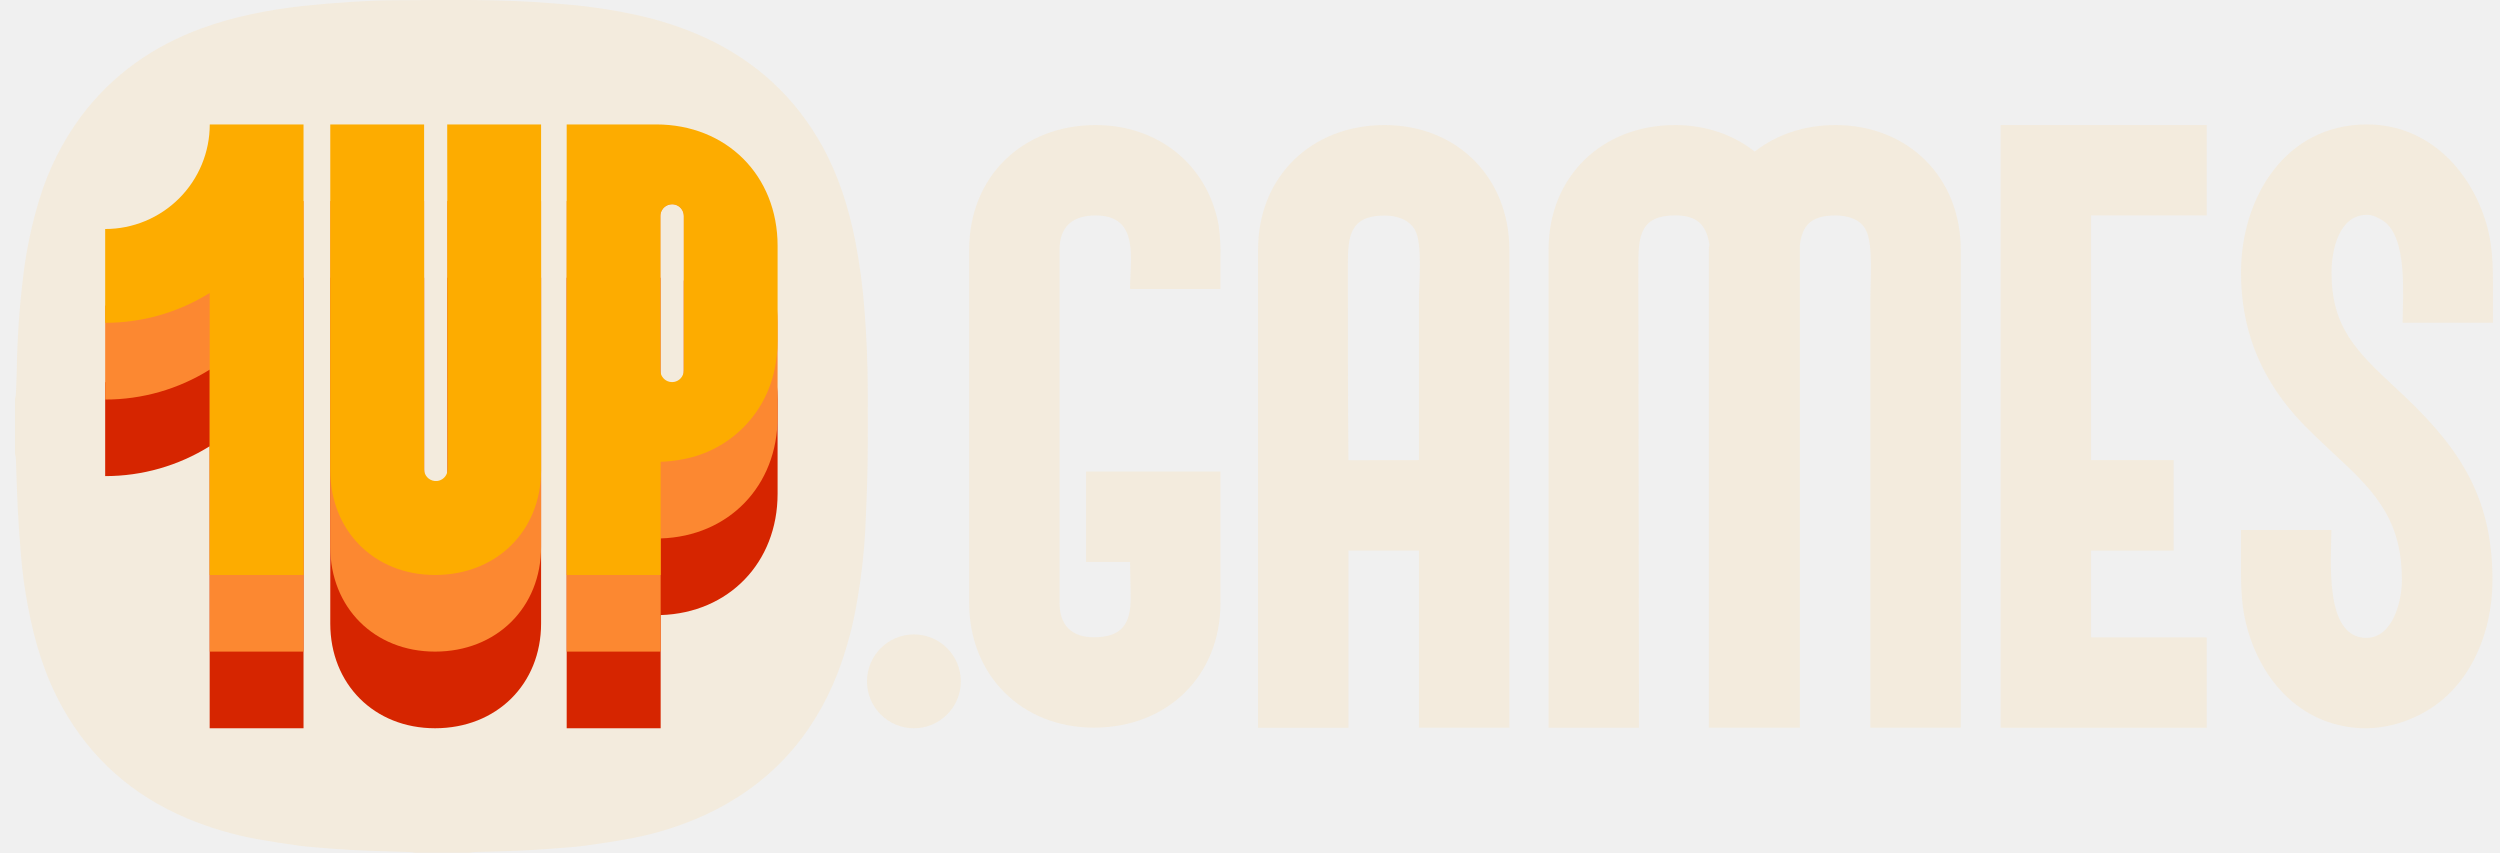
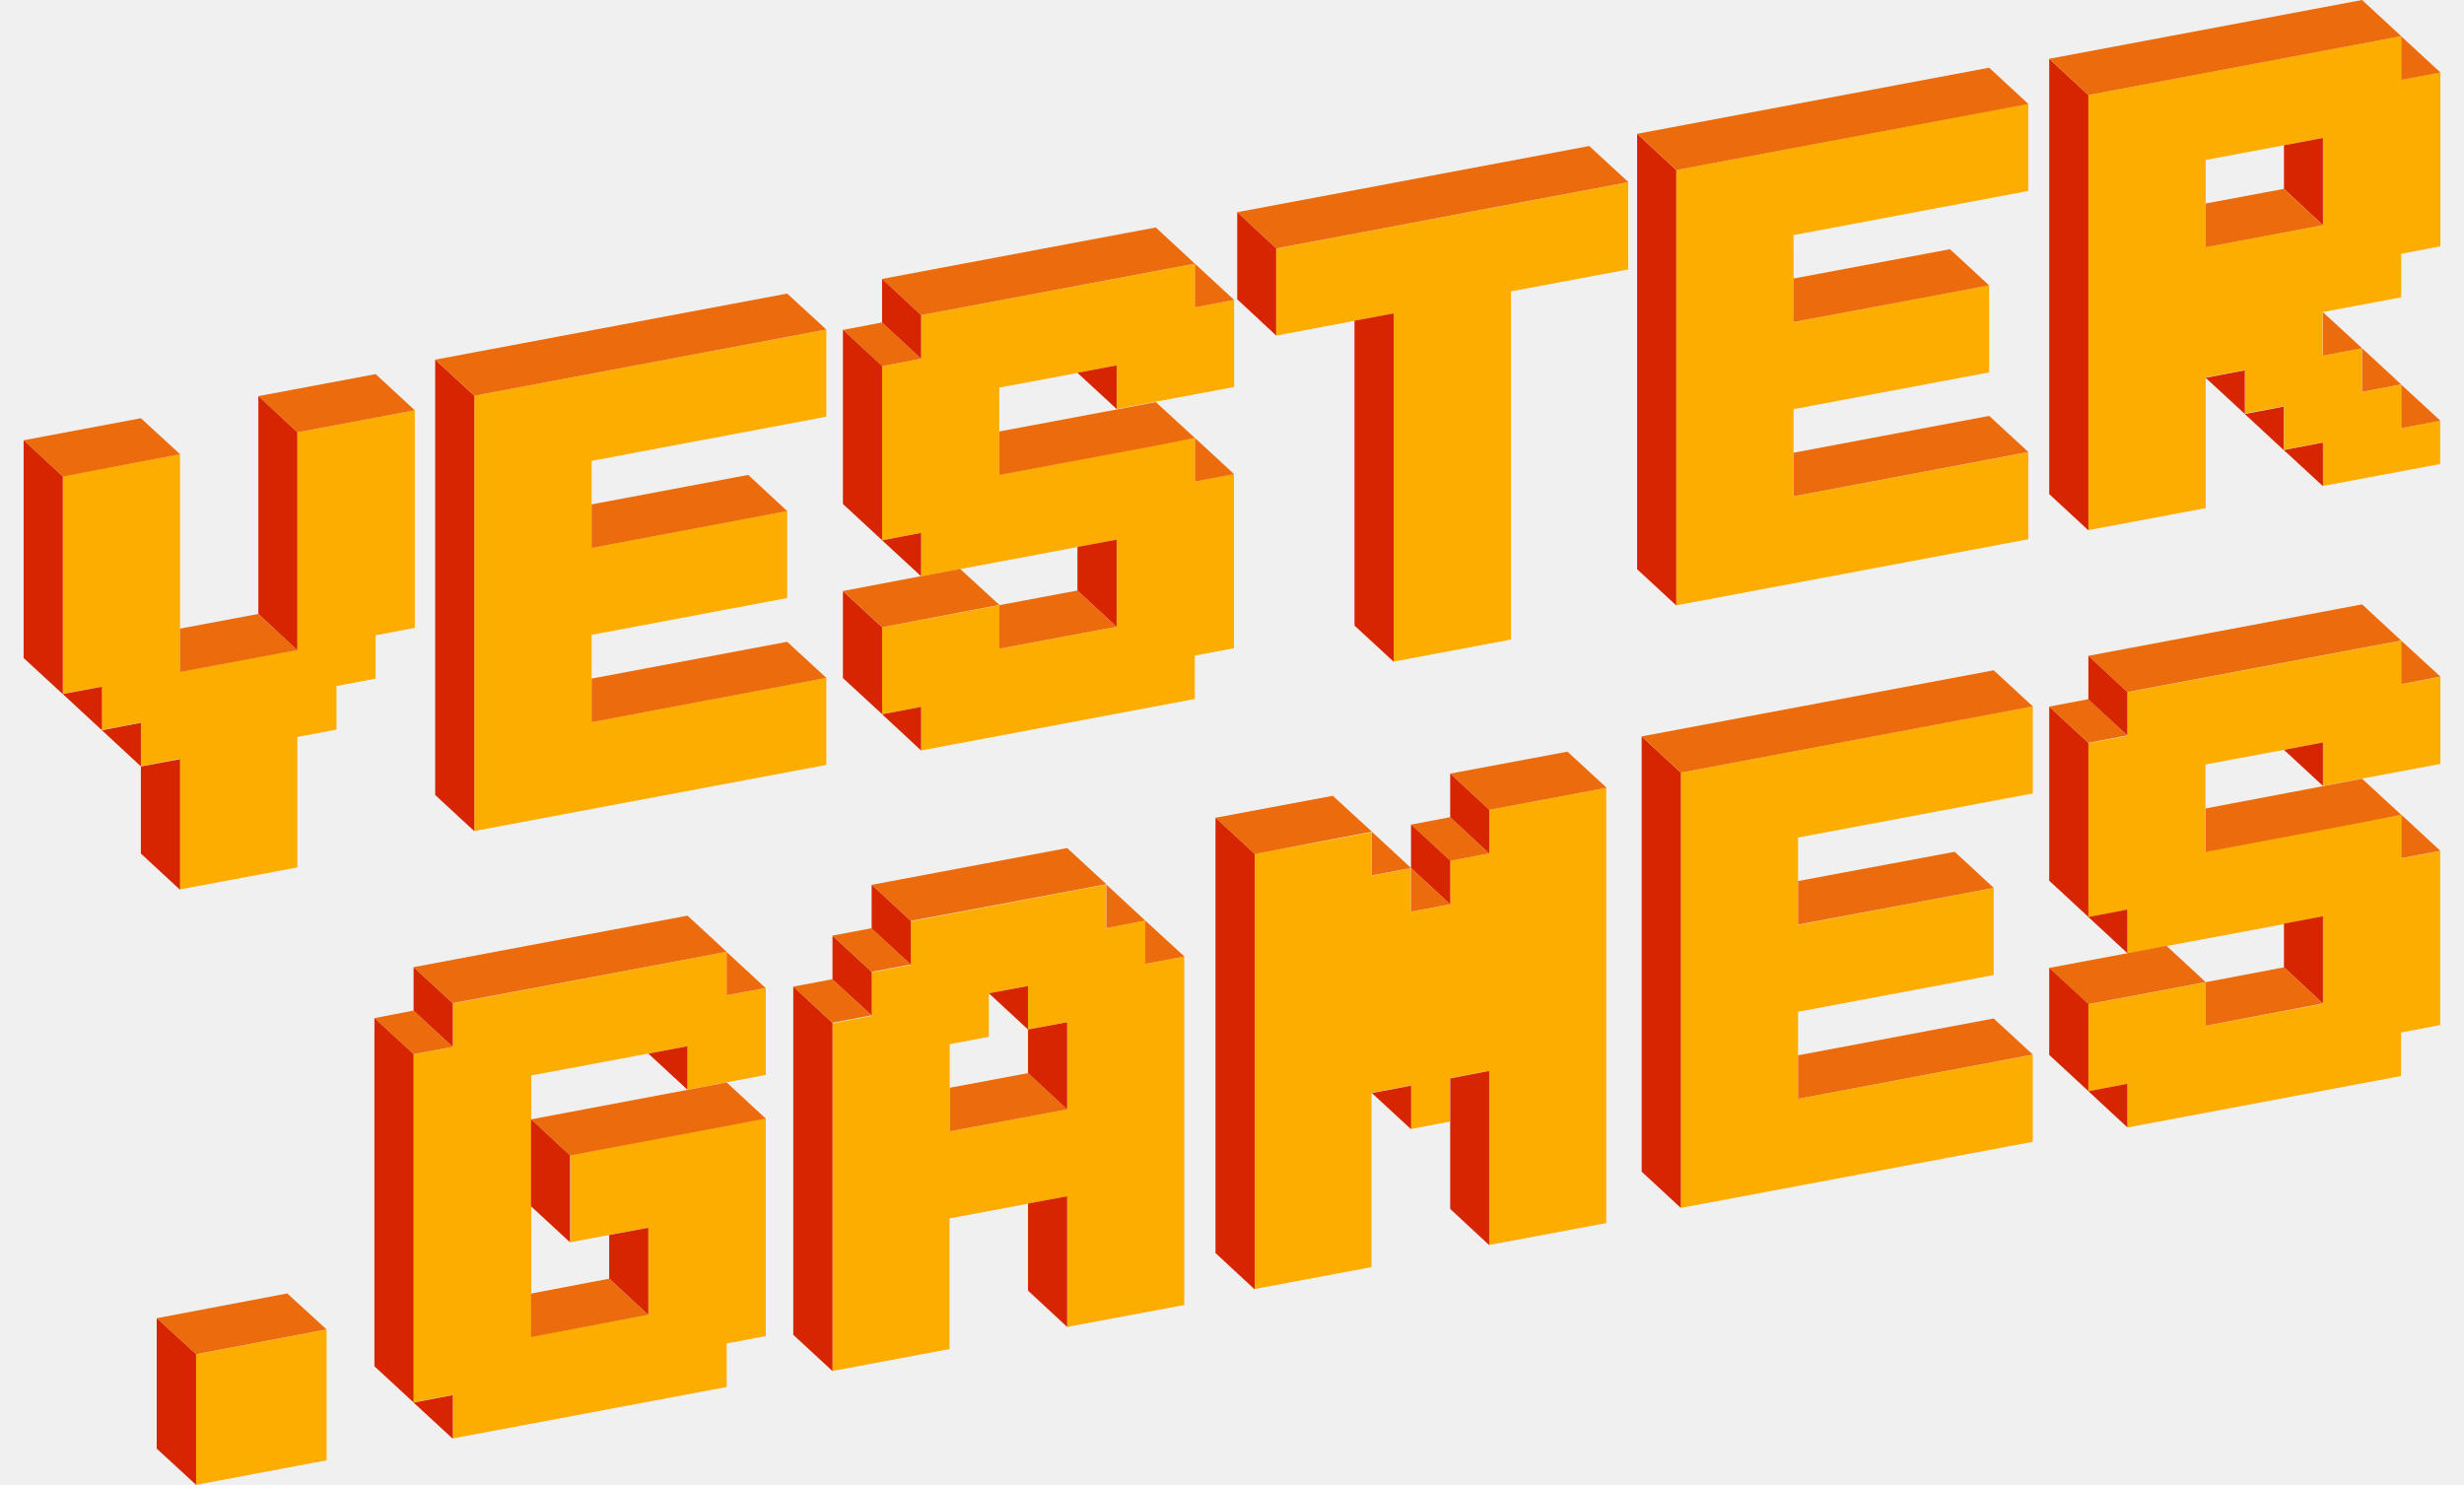
- <svg xmlns="http://www.w3.org/2000/svg" width="129" height="44" viewBox="0 0 129 44" fill="none">
-   <g clip-path="url(#clip0_1239_28633)">
-     <path d="M44.776 20.158C44.776 18.798 44.717 17.439 44.614 16.083C44.526 14.855 44.365 13.634 44.131 12.426C43.79 10.711 43.27 9.056 42.421 7.523C41.021 5 38.993 3.153 36.389 1.944C35.197 1.404 33.949 0.998 32.667 0.735C31.827 0.552 30.969 0.42 30.111 0.316C29.592 0.253 29.072 0.217 28.551 0.173C25.814 -0.055 23.073 -8.46316e-06 20.329 0.014C19.575 0.014 18.813 0.053 18.055 0.101C17.228 0.155 16.401 0.226 15.576 0.313C13.816 0.514 12.076 0.852 10.402 1.463C7.899 2.376 5.803 3.852 4.193 5.989C3.233 7.286 2.502 8.738 2.033 10.282C1.646 11.549 1.37 12.846 1.208 14.16C1.002 15.822 0.887 17.494 0.864 19.169C0.855 19.562 0.836 19.957 0.819 20.349C0.81 20.427 0.796 20.504 0.776 20.579V23.416C0.796 23.505 0.812 23.596 0.821 23.687C0.853 24.539 0.871 25.39 0.915 26.242C0.957 27.042 1.017 27.841 1.08 28.64C1.152 29.51 1.269 30.376 1.431 31.234C1.769 33.074 2.302 34.849 3.215 36.492C4.692 39.149 6.85 41.044 9.645 42.225C10.817 42.716 12.04 43.078 13.291 43.302C13.994 43.429 14.7 43.539 15.408 43.634C15.925 43.703 16.446 43.735 16.967 43.779C18.365 43.896 19.766 43.923 21.169 43.965C21.247 43.971 21.324 43.983 21.399 44H24.237C24.327 43.982 24.418 43.969 24.509 43.962C25.254 43.94 25.998 43.928 26.742 43.897C27.357 43.872 27.97 43.828 28.585 43.782C29.126 43.741 29.67 43.708 30.207 43.635C31 43.526 31.791 43.407 32.577 43.258C33.898 43.009 35.184 42.6 36.406 42.04C39.667 40.524 41.923 38.07 43.225 34.725C43.698 33.481 44.042 32.191 44.25 30.877C44.454 29.696 44.588 28.505 44.65 27.309C44.702 26.201 44.749 25.093 44.767 23.984C44.785 22.709 44.776 21.433 44.776 20.158Z" fill="#F3EBDD" />
-     <path d="M23.076 15.058C23.076 17.95 23.08 20.844 23.088 23.739C23.088 25.95 23.098 27.69 23.098 29.681C23.098 30.292 23.098 30.928 23.098 31.608C23.098 31.734 23.098 31.84 23.098 31.936C23.098 32.062 23.098 32.161 23.084 32.251C23.058 32.375 22.995 32.488 22.901 32.574C22.808 32.659 22.69 32.714 22.565 32.728H22.428C22.279 32.713 22.141 32.643 22.041 32.532C21.94 32.42 21.885 32.276 21.884 32.126V14.331H17.042V32.173C17.042 35.306 19.315 37.578 22.448 37.578C25.619 37.578 27.92 35.306 27.92 32.173V14.331H23.076V15.058Z" fill="#D62500" />
-     <path d="M39.956 19.081C39.718 17.938 39.148 16.891 38.317 16.072C37.486 15.253 36.431 14.697 35.286 14.476V27.017C35.286 27.093 35.271 27.169 35.242 27.238C35.212 27.317 35.167 27.388 35.107 27.447C34.994 27.561 34.84 27.624 34.68 27.624C34.584 27.625 34.49 27.602 34.406 27.558C34.321 27.515 34.248 27.453 34.192 27.377C34.136 27.301 34.099 27.212 34.084 27.119C34.078 27.085 34.075 27.051 34.075 27.017V14.331H33.855H29.241V37.578H34.09V31.738C37.601 31.63 40.124 29.03 40.124 25.477V20.596C40.124 20.086 40.068 19.578 39.956 19.081Z" fill="#D62500" />
-     <path d="M5.427 19.723V24.567C7.333 24.569 9.202 24.035 10.819 23.026V37.578H15.662V14.331H10.824C10.822 15.762 10.253 17.133 9.241 18.144C8.229 19.155 6.858 19.723 5.427 19.723Z" fill="#D62500" />
-     <path d="M23.076 11.103C23.076 13.996 23.08 16.89 23.088 19.784C23.088 21.995 23.098 23.735 23.098 25.726C23.098 26.337 23.098 26.973 23.098 27.653C23.098 27.779 23.098 27.885 23.098 27.982C23.098 28.107 23.098 28.206 23.084 28.296C23.058 28.42 22.995 28.533 22.901 28.619C22.808 28.704 22.69 28.759 22.565 28.773H22.428C22.279 28.758 22.141 28.688 22.041 28.577C21.94 28.465 21.885 28.321 21.884 28.171V10.376H17.042V28.218C17.042 31.351 19.315 33.623 22.448 33.623C25.619 33.623 27.92 31.351 27.92 28.218V10.376H23.076V11.103Z" fill="#FC8831" />
-     <path d="M33.855 10.376H29.241V33.623H34.09V27.783C37.601 27.675 40.124 25.075 40.124 21.522V16.641C40.124 13.011 37.484 10.376 33.855 10.376ZM34.075 11.143C34.075 11.023 34.111 10.906 34.179 10.807C34.246 10.707 34.341 10.63 34.452 10.585C34.525 10.554 34.603 10.539 34.682 10.539C34.806 10.539 34.926 10.578 35.028 10.649C35.129 10.72 35.206 10.821 35.248 10.937C35.273 11.003 35.285 11.073 35.286 11.143V23.062C35.286 23.138 35.271 23.213 35.242 23.284C35.212 23.362 35.167 23.433 35.107 23.492C34.994 23.606 34.84 23.669 34.68 23.669C34.584 23.67 34.49 23.647 34.406 23.603C34.306 23.552 34.222 23.475 34.164 23.379C34.105 23.284 34.075 23.174 34.075 23.062V11.143Z" fill="#FC8831" />
-     <path d="M5.427 15.768V20.617C7.336 20.618 9.206 20.082 10.824 19.071V33.623H15.667V10.376H10.824C10.822 11.807 10.253 13.178 9.241 14.189C8.229 15.2 6.858 15.768 5.427 15.768Z" fill="#FC8831" />
-     <path d="M23.076 7.148C23.076 10.041 23.08 12.935 23.088 15.829C23.088 18.04 23.098 19.78 23.098 21.771C23.098 22.382 23.098 23.018 23.098 23.698C23.098 23.824 23.098 23.93 23.098 24.026C23.098 24.152 23.098 24.252 23.084 24.341C23.058 24.465 22.994 24.578 22.901 24.663C22.808 24.749 22.69 24.803 22.565 24.819H22.428C22.279 24.803 22.141 24.733 22.041 24.622C21.94 24.511 21.885 24.366 21.884 24.216V6.421H17.042V24.263C17.042 27.396 19.315 29.669 22.448 29.669C25.619 29.669 27.92 27.396 27.92 24.263V6.421H23.076V7.148Z" fill="#FDAC00" />
-     <path d="M33.855 6.421H29.241V29.669H34.09V23.828C34.494 23.815 34.896 23.768 35.292 23.687C36.438 23.466 37.493 22.91 38.324 22.09C39.155 21.271 39.725 20.224 39.962 19.081C40.072 18.586 40.126 18.08 40.124 17.572V12.686C40.124 9.051 37.484 6.421 33.855 6.421ZM35.286 19.109C35.286 19.184 35.271 19.26 35.242 19.33C35.212 19.408 35.167 19.48 35.107 19.538C35.022 19.623 34.914 19.681 34.797 19.704C34.679 19.727 34.558 19.715 34.447 19.669C34.337 19.623 34.242 19.545 34.176 19.445C34.11 19.346 34.075 19.228 34.075 19.109V11.143C34.075 11.023 34.111 10.906 34.179 10.807C34.246 10.707 34.341 10.63 34.452 10.585C34.525 10.554 34.603 10.539 34.682 10.539C34.806 10.539 34.926 10.578 35.028 10.649C35.129 10.72 35.206 10.821 35.248 10.937C35.273 11.003 35.285 11.073 35.286 11.143V19.109Z" fill="#FDAC00" />
-     <path d="M5.427 11.817V16.657C7.333 16.659 9.202 16.125 10.819 15.116V29.669H15.662V6.421H10.824C10.823 7.853 10.255 9.225 9.243 10.236C8.231 11.248 6.858 11.817 5.427 11.817Z" fill="#FDAC00" />
-     <path d="M47.158 37.578C48.495 37.578 49.579 36.495 49.579 35.157C49.579 33.82 48.495 32.736 47.158 32.736C45.821 32.736 44.737 33.82 44.737 35.157C44.737 36.495 45.821 37.578 47.158 37.578Z" fill="#F3EBDD" />
-     <path d="M50.009 31.11V12.889C50.009 9.095 52.775 6.453 56.539 6.453C59.711 6.453 62.292 8.443 62.882 11.615C62.96 12.181 62.991 12.753 62.975 13.325V14.911H58.312C58.312 13.356 58.814 11.117 56.539 11.117C55.357 11.117 54.673 11.676 54.673 12.889V31.11C54.673 32.261 55.296 32.883 56.446 32.883C57.907 32.883 58.343 32.168 58.343 30.862C58.343 30.241 58.312 29.618 58.312 28.996H56.041V24.332H62.975V31.11C62.975 34.905 60.21 37.547 56.446 37.547C52.715 37.547 50.009 34.842 50.009 31.11Z" fill="#F3EBDD" />
-     <path d="M71.445 6.453C75.178 6.453 77.882 9.158 77.882 12.889V37.547H73.218V28.411H69.579V37.553H64.915V12.889C64.915 9.095 67.684 6.453 71.445 6.453ZM73.218 23.741V15.444C73.218 14.543 73.405 12.646 73.032 11.899C72.721 11.308 72.036 11.122 71.445 11.122C69.642 11.122 69.549 12.211 69.549 13.671C69.549 17.03 69.549 20.388 69.579 23.746L73.218 23.741Z" fill="#F3EBDD" />
-     <path d="M86.435 6.453C88.021 6.453 89.452 6.956 90.54 7.821C91.66 6.951 93.09 6.453 94.707 6.453C98.469 6.453 101.175 9.158 101.175 12.889V37.547H96.51V15.439C96.51 14.538 96.665 12.641 96.292 11.894C96.013 11.303 95.328 11.117 94.707 11.117C93.369 11.117 92.996 11.708 92.871 12.641V37.547H88.177V12.889C88.17 12.805 88.18 12.719 88.207 12.638C88.053 11.581 87.555 11.114 86.435 11.114C84.632 11.114 84.539 12.203 84.539 13.664C84.539 21.624 84.569 29.584 84.569 37.55H79.905V12.889C79.905 9.095 82.674 6.453 86.435 6.453Z" fill="#F3EBDD" />
-     <path d="M103.233 6.453H113.867V11.117H107.897V23.741H112.159V28.411H107.897V32.889H113.867V37.553H103.233V6.453Z" fill="#F3EBDD" />
-     <path d="M115.636 28.717V27.348H120.3C120.3 28.81 119.895 32.914 122.104 32.914C123.472 32.914 123.938 31.017 123.938 29.929C123.938 27.006 122.725 25.514 120.642 23.617C119.895 22.901 119.118 22.218 118.434 21.441C116.569 19.326 115.636 16.901 115.636 14.071C115.636 10.216 117.906 6.421 122.134 6.421C125.369 6.421 127.638 8.909 128.384 11.864C128.602 12.765 128.636 13.666 128.636 14.569V16.652H123.976C123.976 15.283 124.255 12.267 122.98 11.397C122.729 11.241 122.452 11.085 122.14 11.085C120.679 11.085 120.306 12.921 120.306 14.071C120.306 16.901 121.612 18.144 123.575 19.98C126.685 22.841 128.612 25.386 128.612 29.93C128.612 32.76 127.369 35.713 124.695 36.958C123.89 37.349 123.009 37.562 122.114 37.58C118.845 37.58 116.64 35.185 115.895 32.174C115.604 31.017 115.636 29.867 115.636 28.717Z" fill="#F3EBDD" />
+ <svg xmlns="http://www.w3.org/2000/svg" width="73" height="44" viewBox="0 0 73 44" fill="none">
+   <g clip-path="url(#clip0_1768_41292)">
+     <path d="M11.128 12.377L8.809 12.811V19.257L5.335 19.909V13.456L4.174 13.676L1.854 14.109V20.563L3.014 20.343V21.633L4.174 21.413V22.704L5.335 22.484V26.355L8.809 25.704V21.839L9.969 21.619V20.328L11.128 20.108V18.824L12.289 18.604V12.158L11.128 12.377Z" fill="#FDAC00" />
+     <path d="M8.809 19.263L5.334 19.914V18.627L7.654 18.192L8.809 19.263Z" fill="#EC6C0D" />
+     <path d="M4.174 12.393L0.7 13.046L1.86 14.12L4.174 13.68L5.335 13.46L4.174 12.393Z" fill="#EC6C0D" />
+     <path d="M11.129 11.086L7.654 11.738L8.809 12.811L11.129 12.377L12.289 12.157L11.129 11.086Z" fill="#EC6C0D" />
+     <path d="M8.809 12.811V19.265L7.654 18.19V11.737L8.809 12.811Z" fill="#D62500" />
+     <path d="M0.7 13.046V19.499L1.86 20.568V14.12L0.7 13.046Z" fill="#D62500" />
+     <path d="M1.86 20.566L3.02 20.349V21.639L1.86 20.566Z" fill="#D62500" />
+     <path d="M3.02 21.639L4.174 21.419V22.71L3.02 21.639Z" fill="#D62500" />
+     <path d="M4.174 22.713V25.294L5.335 26.367V22.496L4.174 22.713Z" fill="#D62500" />
+     <path d="M17.527 13.656L24.481 12.348V9.766L23.321 9.986L14.053 11.726V24.625L24.481 22.666V20.084L23.321 20.305L17.527 21.396V18.812L23.321 17.721V15.14L22.161 15.36L17.527 16.234V13.656Z" fill="#FDAC00" />
+     <path d="M12.893 10.658V23.558L14.053 24.631V11.725L12.893 10.658Z" fill="#D62500" />
+     <path d="M22.167 14.072L17.527 14.946V16.237L22.167 15.363L23.321 15.143L22.167 14.072Z" fill="#EC6C0D" />
+     <path d="M23.321 19.018L17.527 20.108V21.399L23.321 20.308L24.481 20.087L23.321 19.018Z" fill="#EC6C0D" />
+     <path d="M23.321 8.699L12.893 10.658L14.053 11.726L23.321 9.984L24.481 9.764L23.321 8.699Z" fill="#EC6C0D" />
+     <path d="M53.136 6.967L60.09 5.658V3.073L58.93 3.293L49.662 5.039V17.938L60.09 15.979V13.398L58.93 13.618L53.136 14.708V12.125L58.932 11.034V8.452L57.773 8.672L53.139 9.546L53.136 6.967Z" fill="#FDAC00" />
+     <path d="M48.502 3.965V16.867L49.662 17.94V5.039L48.502 3.965Z" fill="#D62500" />
+     <path d="M57.771 7.385L53.136 8.253V9.544L57.771 8.675L58.93 8.455L57.771 7.385Z" fill="#EC6C0D" />
+     <path d="M58.933 12.324L53.139 13.415V14.706L58.933 13.614L60.093 13.394L58.933 12.324Z" fill="#EC6C0D" />
+     <path d="M58.932 2.006L48.502 3.965L49.662 5.039L58.932 3.3L60.093 3.08L58.932 2.006Z" fill="#EC6C0D" />
+     <path d="M47.084 5.62L43.61 6.271L42.45 6.491L37.816 7.365V9.945L40.13 9.505L41.29 9.285V19.604L44.764 18.952V8.634L48.238 7.983V5.402L47.084 5.62Z" fill="#FDAC00" />
+     <path d="M47.084 4.327L42.451 5.197L41.291 5.417L36.655 6.288L37.809 7.362L42.451 6.488L43.605 6.268L47.085 5.617L48.245 5.397L47.084 4.327Z" fill="#EC6C0D" />
+     <path d="M36.655 6.288V8.869L37.809 9.943V7.362L36.655 6.288Z" fill="#D62500" />
+     <path d="M40.129 9.503V18.537L41.29 19.609V9.286L40.129 9.503Z" fill="#D62500" />
+     <path d="M71.14 8.81V7.52L72.3 7.3V2.141L71.14 2.361V1.068L69.981 1.288L61.872 2.813V15.709L65.346 15.057V11.186L66.507 10.966V12.257L67.666 12.037V13.328L68.668 13.14L68.82 13.111V14.4L72.294 13.749V12.467L71.134 12.687V11.396L69.975 11.616V10.318L68.814 10.538V9.247L71.14 8.81ZM65.346 7.321V4.74L67.666 4.305L68.826 4.085V6.673L65.346 7.321Z" fill="#FDAC00" />
+     <path d="M68.821 4.088V6.673L67.666 5.596V4.305L68.821 4.088Z" fill="#D62500" />
+     <path d="M60.711 1.742V14.641L61.872 15.715V2.816L60.711 1.742Z" fill="#D62500" />
+     <path d="M66.506 12.266V10.975L65.346 11.195L66.506 12.266Z" fill="#D62500" />
+     <path d="M67.66 13.339V12.049L66.506 12.269L67.66 13.339Z" fill="#D62500" />
+     <path d="M68.821 14.406V13.117L67.661 13.336L68.821 14.406Z" fill="#D62500" />
+     <path d="M68.821 6.673L65.347 7.325V6.03L67.666 5.596L68.821 6.673Z" fill="#EC6C0D" />
+     <path d="M69.98 0L60.711 1.742L61.872 2.815L69.98 1.291L71.14 1.071L69.98 0Z" fill="#EC6C0D" />
+     <path d="M72.3 2.147L71.14 2.367V1.074L72.3 2.147Z" fill="#EC6C0D" />
+     <path d="M69.981 10.318L68.82 10.538V9.25L69.981 10.318Z" fill="#EC6C0D" />
+     <path d="M71.14 11.392L69.98 11.612V10.318L71.14 11.392Z" fill="#EC6C0D" />
+     <path d="M72.3 12.467L71.14 12.687V11.396L72.3 12.467Z" fill="#EC6C0D" />
+     <path d="M8.51 39.618L5.809 40.132V44L9.676 43.273V39.401L8.51 39.618Z" fill="#FDAC00" />
+     <path d="M8.51 38.328L4.643 39.061L5.809 40.129L8.51 39.615L9.676 39.395L8.51 38.328Z" fill="#EC6C0D" />
+     <path d="M4.643 39.061V42.926L5.809 44V40.129L4.643 39.061Z" fill="#D62500" />
+     <path d="M53.271 24.818L60.225 23.511V20.929L59.066 21.149L49.797 22.895V35.794L60.225 33.834V31.253L59.066 31.473L53.271 32.56V29.981L59.066 28.893V26.312L57.905 26.532L53.271 27.406V24.825V24.818Z" fill="#FDAC00" />
+     <path d="M48.637 21.821V34.72L49.797 35.794V22.895L48.637 21.821Z" fill="#D62500" />
+     <path d="M57.911 25.241L53.271 26.107V27.397L57.911 26.529L59.066 26.309L57.911 25.241Z" fill="#EC6C0D" />
+     <path d="M59.066 30.18L53.271 31.271V32.56L59.066 31.469L60.225 31.249L59.066 30.18Z" fill="#EC6C0D" />
+     <path d="M59.066 19.862L48.637 21.821L49.797 22.895L59.066 21.152L60.225 20.932L59.066 19.862Z" fill="#EC6C0D" />
+     <path d="M69.98 23.071L72.3 22.637V20.055L71.14 20.275V18.985L69.98 19.204L63.026 20.512V21.803L61.866 22.023V27.185L63.026 26.965V28.255L64.186 28.035L67.66 27.384L68.82 27.164V29.745L65.346 30.397V29.106L64.186 29.326L61.866 29.76V32.34L63.026 32.12V33.411L71.134 31.885V30.595L72.294 30.375V25.218L71.134 25.434V24.144L69.975 24.364L65.34 25.238V22.654L67.66 22.22L68.821 22V23.291L69.98 23.071Z" fill="#FDAC00" />
+     <path d="M68.821 29.735L65.347 30.395V29.104L67.666 28.664L68.821 29.735Z" fill="#EC6C0D" />
+     <path d="M63.025 21.792L61.872 22.012L60.711 20.938L61.872 20.718L63.025 21.792Z" fill="#EC6C0D" />
+     <path d="M72.3 20.049L71.14 20.273V18.982L72.3 20.049Z" fill="#EC6C0D" />
+     <path d="M71.14 18.982L69.981 17.909L61.872 19.433L63.026 20.507L69.981 19.199L71.14 18.982Z" fill="#EC6C0D" />
+     <path d="M72.3 25.212L71.14 25.428V24.138L72.3 25.212Z" fill="#EC6C0D" />
+     <path d="M69.981 23.076L68.82 23.297L65.346 23.956V25.247L69.981 24.373L71.14 24.144L69.981 23.076Z" fill="#EC6C0D" />
+     <path d="M64.186 28.027L63.025 28.247L60.711 28.681L61.872 29.755L64.186 29.321L65.346 29.101L64.186 28.027Z" fill="#EC6C0D" />
+     <path d="M68.821 27.153V29.734L67.666 28.661V27.37L68.821 27.153Z" fill="#D62500" />
+     <path d="M63.026 20.507V21.792L61.872 20.724V19.433L63.026 20.507Z" fill="#D62500" />
+     <path d="M60.711 28.678V31.259L61.872 32.333V29.751L60.711 28.678Z" fill="#D62500" />
+     <path d="M63.026 33.406V32.116L61.872 32.336L63.026 33.406Z" fill="#D62500" />
+     <path d="M60.711 20.941V26.097L61.872 27.171V22.015L60.711 20.941Z" fill="#D62500" />
+     <path d="M63.026 28.244V26.954L61.872 27.174L63.026 28.244Z" fill="#D62500" />
+     <path d="M68.821 23.288V22L67.666 22.22L68.821 23.288Z" fill="#D62500" />
+     <path d="M20.368 32.292L21.528 32.072L22.688 31.852V29.277L21.528 29.497V28.206L20.368 28.426L13.414 29.734V31.02L12.253 31.24V41.554L13.414 41.334V42.625L21.528 41.1V39.81L22.688 39.59V33.136L21.528 33.356L16.894 34.23V36.813L18.054 36.593L19.213 36.377V38.958L15.739 39.609V31.869L19.213 31.218L20.374 30.998V32.289L20.368 32.292Z" fill="#FDAC00" />
+     <path d="M19.208 38.961L15.733 39.621V38.331L18.048 37.891L19.208 38.961Z" fill="#EC6C0D" />
+     <path d="M21.528 32.075L20.368 32.295L15.733 33.169L16.888 34.239L21.528 33.367L22.682 33.147H22.688L21.528 32.075Z" fill="#EC6C0D" />
+     <path d="M13.414 31.02L12.254 31.236L11.093 30.169L12.254 29.946L13.414 31.02Z" fill="#EC6C0D" />
+     <path d="M20.368 27.133L12.253 28.659L13.414 29.726L20.368 28.424L21.528 28.204L20.368 27.133Z" fill="#EC6C0D" />
+     <path d="M22.682 29.277L21.528 29.493V28.209L22.682 29.277Z" fill="#EC6C0D" />
+     <path d="M19.208 36.381V38.961L18.048 37.888V36.597L19.208 36.381Z" fill="#D62500" />
+     <path d="M13.414 29.729V31.02L12.253 29.946V28.661L13.414 29.729Z" fill="#D62500" />
+     <path d="M15.733 33.166V35.746L16.888 36.813V34.239L15.733 33.166Z" fill="#D62500" />
+     <path d="M11.093 30.169V40.486L12.254 41.559V31.236L11.093 30.169Z" fill="#D62500" />
+     <path d="M13.414 42.633V41.342L12.253 41.562L13.414 42.633Z" fill="#D62500" />
+     <path d="M20.368 32.292V31.001L19.208 31.221L20.368 32.292Z" fill="#D62500" />
+     <path d="M33.931 28.567V27.28L32.771 27.5V26.209L31.611 26.429L26.977 27.303V28.594L25.817 28.814V30.105L24.657 30.325V40.627L28.131 39.975V36.105L30.451 35.67L31.611 35.45V39.321L35.086 38.67V28.344L33.931 28.567ZM28.137 33.524V30.942L29.297 30.722V29.435L30.457 29.215V30.507L31.617 30.287V32.868L28.137 33.524Z" fill="#FDAC00" />
+     <path d="M25.824 30.086L24.664 30.306L23.502 29.236L24.663 29.016L25.824 30.086Z" fill="#EC6C0D" />
+     <path d="M26.983 28.579L25.823 28.799L24.663 27.725L25.823 27.505L26.983 28.579Z" fill="#EC6C0D" />
+     <path d="M31.617 32.872L28.137 33.524V32.233L30.457 31.799L31.617 32.872Z" fill="#EC6C0D" />
+     <path d="M31.617 25.13L25.824 26.22L26.985 27.288L31.618 26.42L32.778 26.2L31.617 25.13Z" fill="#EC6C0D" />
+     <path d="M33.931 27.28L32.777 27.5V26.209L33.931 27.28Z" fill="#EC6C0D" />
+     <path d="M35.091 28.344L33.931 28.564V27.28L35.091 28.344Z" fill="#EC6C0D" />
+     <path d="M25.824 28.802V30.086L24.664 29.019V27.728L25.824 28.802Z" fill="#D62500" />
+     <path d="M26.983 27.288V28.579L25.824 27.511V26.22L26.983 27.288Z" fill="#D62500" />
+     <path d="M31.616 30.291V32.872L30.457 31.799V30.507L31.616 30.291Z" fill="#D62500" />
+     <path d="M23.502 29.236V39.554L24.663 40.627V30.309L23.502 29.236Z" fill="#D62500" />
+     <path d="M30.457 35.664V38.245L31.616 39.319V35.448L30.457 35.664Z" fill="#D62500" />
+     <path d="M30.457 29.218V30.507L29.297 29.433L30.457 29.218Z" fill="#D62500" />
+     <path d="M46.44 23.564L44.12 23.997V25.288L42.96 25.508V26.798L41.8 27.018V25.728L40.64 25.948V24.657L39.479 24.877L37.16 25.3V38.199L40.634 37.547V32.386L41.794 32.166V33.456L42.954 33.236V31.951L44.114 31.731V36.893L47.588 36.242V23.346L46.44 23.564Z" fill="#FDAC00" />
+     <path d="M42.965 26.795L41.804 27.015V25.725L42.965 26.795Z" fill="#EC6C0D" />
+     <path d="M44.12 25.288L42.966 25.508L41.806 24.435L42.965 24.215L44.12 25.288Z" fill="#EC6C0D" />
+     <path d="M39.486 23.581L36.011 24.232L37.171 25.305L39.486 24.865L40.645 24.645L39.486 23.581Z" fill="#EC6C0D" />
+     <path d="M40.645 24.648V25.939L41.806 25.722L40.645 24.648Z" fill="#EC6C0D" />
+     <path d="M46.439 22.273L42.964 22.924L44.119 23.998L46.438 23.564L47.599 23.343L46.439 22.273Z" fill="#EC6C0D" />
+     <path d="M42.965 25.505V26.795L41.804 25.722V24.432L42.965 25.505Z" fill="#D62500" />
+     <path d="M44.12 23.997V25.288L42.964 24.215V22.924L44.12 23.997Z" fill="#D62500" />
+     <path d="M36.011 24.232V37.131L37.171 38.207V25.305L36.011 24.232Z" fill="#D62500" />
+     <path d="M40.645 32.391L41.806 32.171V33.462L40.645 32.391Z" fill="#D62500" />
+     <path d="M42.964 31.957V35.823L44.119 36.896V31.734L42.964 31.957Z" fill="#D62500" />
+     <path d="M34.242 11.902L36.562 11.468V8.887L35.402 9.107V7.814L34.242 8.034L27.289 9.338V10.629L26.13 10.849V16.011L27.289 15.791V17.082L28.45 16.862L31.924 16.21L33.084 15.99V18.572L29.61 19.223V17.932L28.45 18.152L26.13 18.586V21.167L27.289 20.947V22.238L35.398 20.712V19.428L36.558 19.208V14.046L35.398 14.266V12.976L34.238 13.196L29.604 14.069V11.486L31.924 11.051L33.084 10.831V12.122L34.242 11.902Z" fill="#FDAC00" />
+     <path d="M33.082 18.572L29.607 19.222V17.932L31.921 17.498L33.082 18.572Z" fill="#EC6C0D" />
+     <path d="M27.289 10.629L26.135 10.849L24.975 9.775L26.135 9.555L27.289 10.629Z" fill="#EC6C0D" />
+     <path d="M36.562 8.887L35.401 9.107V7.814L36.562 8.887Z" fill="#EC6C0D" />
+     <path d="M35.401 7.814L34.242 6.74L26.133 8.265L27.289 9.338L34.243 8.031L35.401 7.814Z" fill="#EC6C0D" />
+     <path d="M36.562 14.049L35.401 14.268V12.976L36.562 14.049Z" fill="#EC6C0D" />
+     <path d="M34.242 11.914L33.082 12.134L29.607 12.785V14.075L34.242 13.207L35.401 12.979L34.242 11.914Z" fill="#EC6C0D" />
+     <path d="M28.447 16.859L27.287 17.079V17.073L24.973 17.513L26.133 18.586L28.447 18.146L29.608 17.926L28.447 16.859Z" fill="#EC6C0D" />
+     <path d="M33.082 15.99V18.571L31.921 17.498V16.207L33.082 15.99Z" fill="#D62500" />
+     <path d="M27.289 9.338V10.629L26.133 9.555V8.265L27.289 9.338Z" fill="#D62500" />
+     <path d="M24.973 17.516V20.093L26.133 21.161V18.589L24.973 17.516Z" fill="#D62500" />
+     <path d="M27.289 22.238V20.947L26.135 21.167L27.289 22.238Z" fill="#D62500" />
+     <path d="M24.973 9.772V14.934L26.133 16.008V10.846L24.973 9.772Z" fill="#D62500" />
+     <path d="M27.289 17.076V15.791L26.135 16.011L27.289 17.076Z" fill="#D62500" />
+     <path d="M33.082 12.119V10.828L31.921 11.048L33.082 12.119Z" fill="#D62500" />
  </g>
  <defs>
-     <clipPath id="clip0_1239_28633">
-       <rect width="127.858" height="44" fill="white" transform="translate(0.775879)" />
+     <clipPath id="clip0_1768_41292">
+       <rect width="71.6" height="44" fill="white" transform="translate(0.700195)" />
    </clipPath>
  </defs>
</svg>
